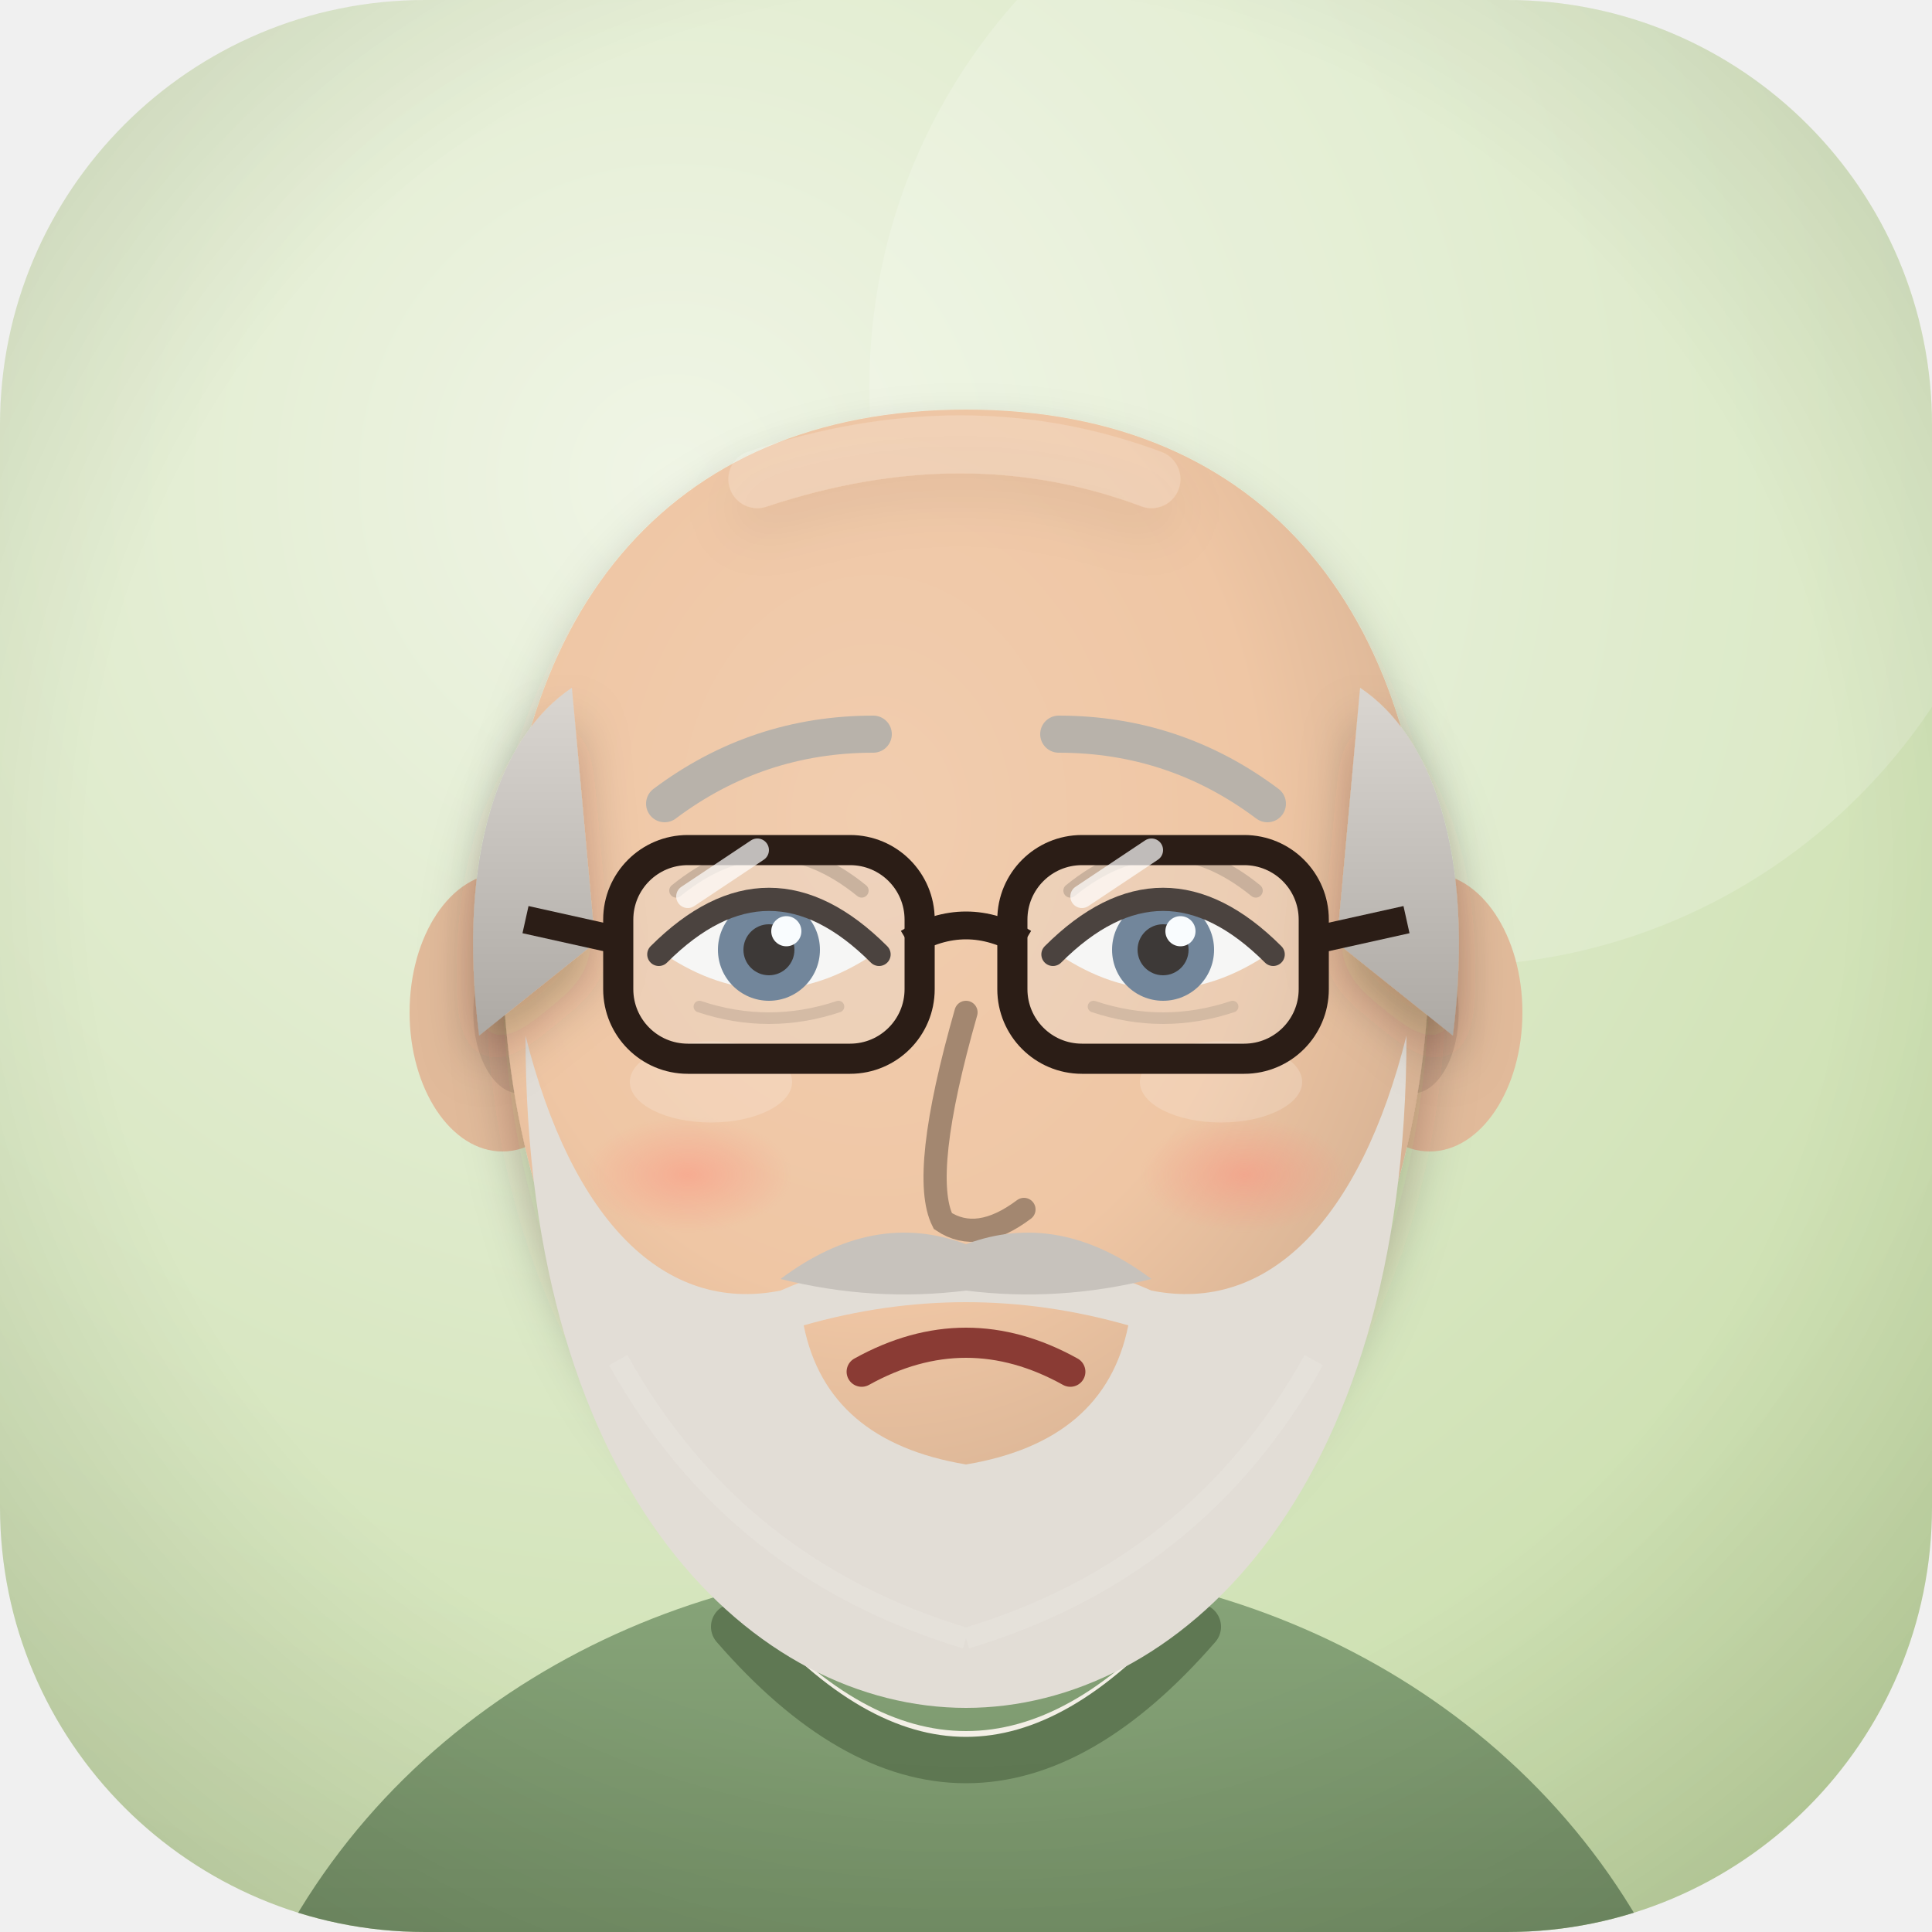
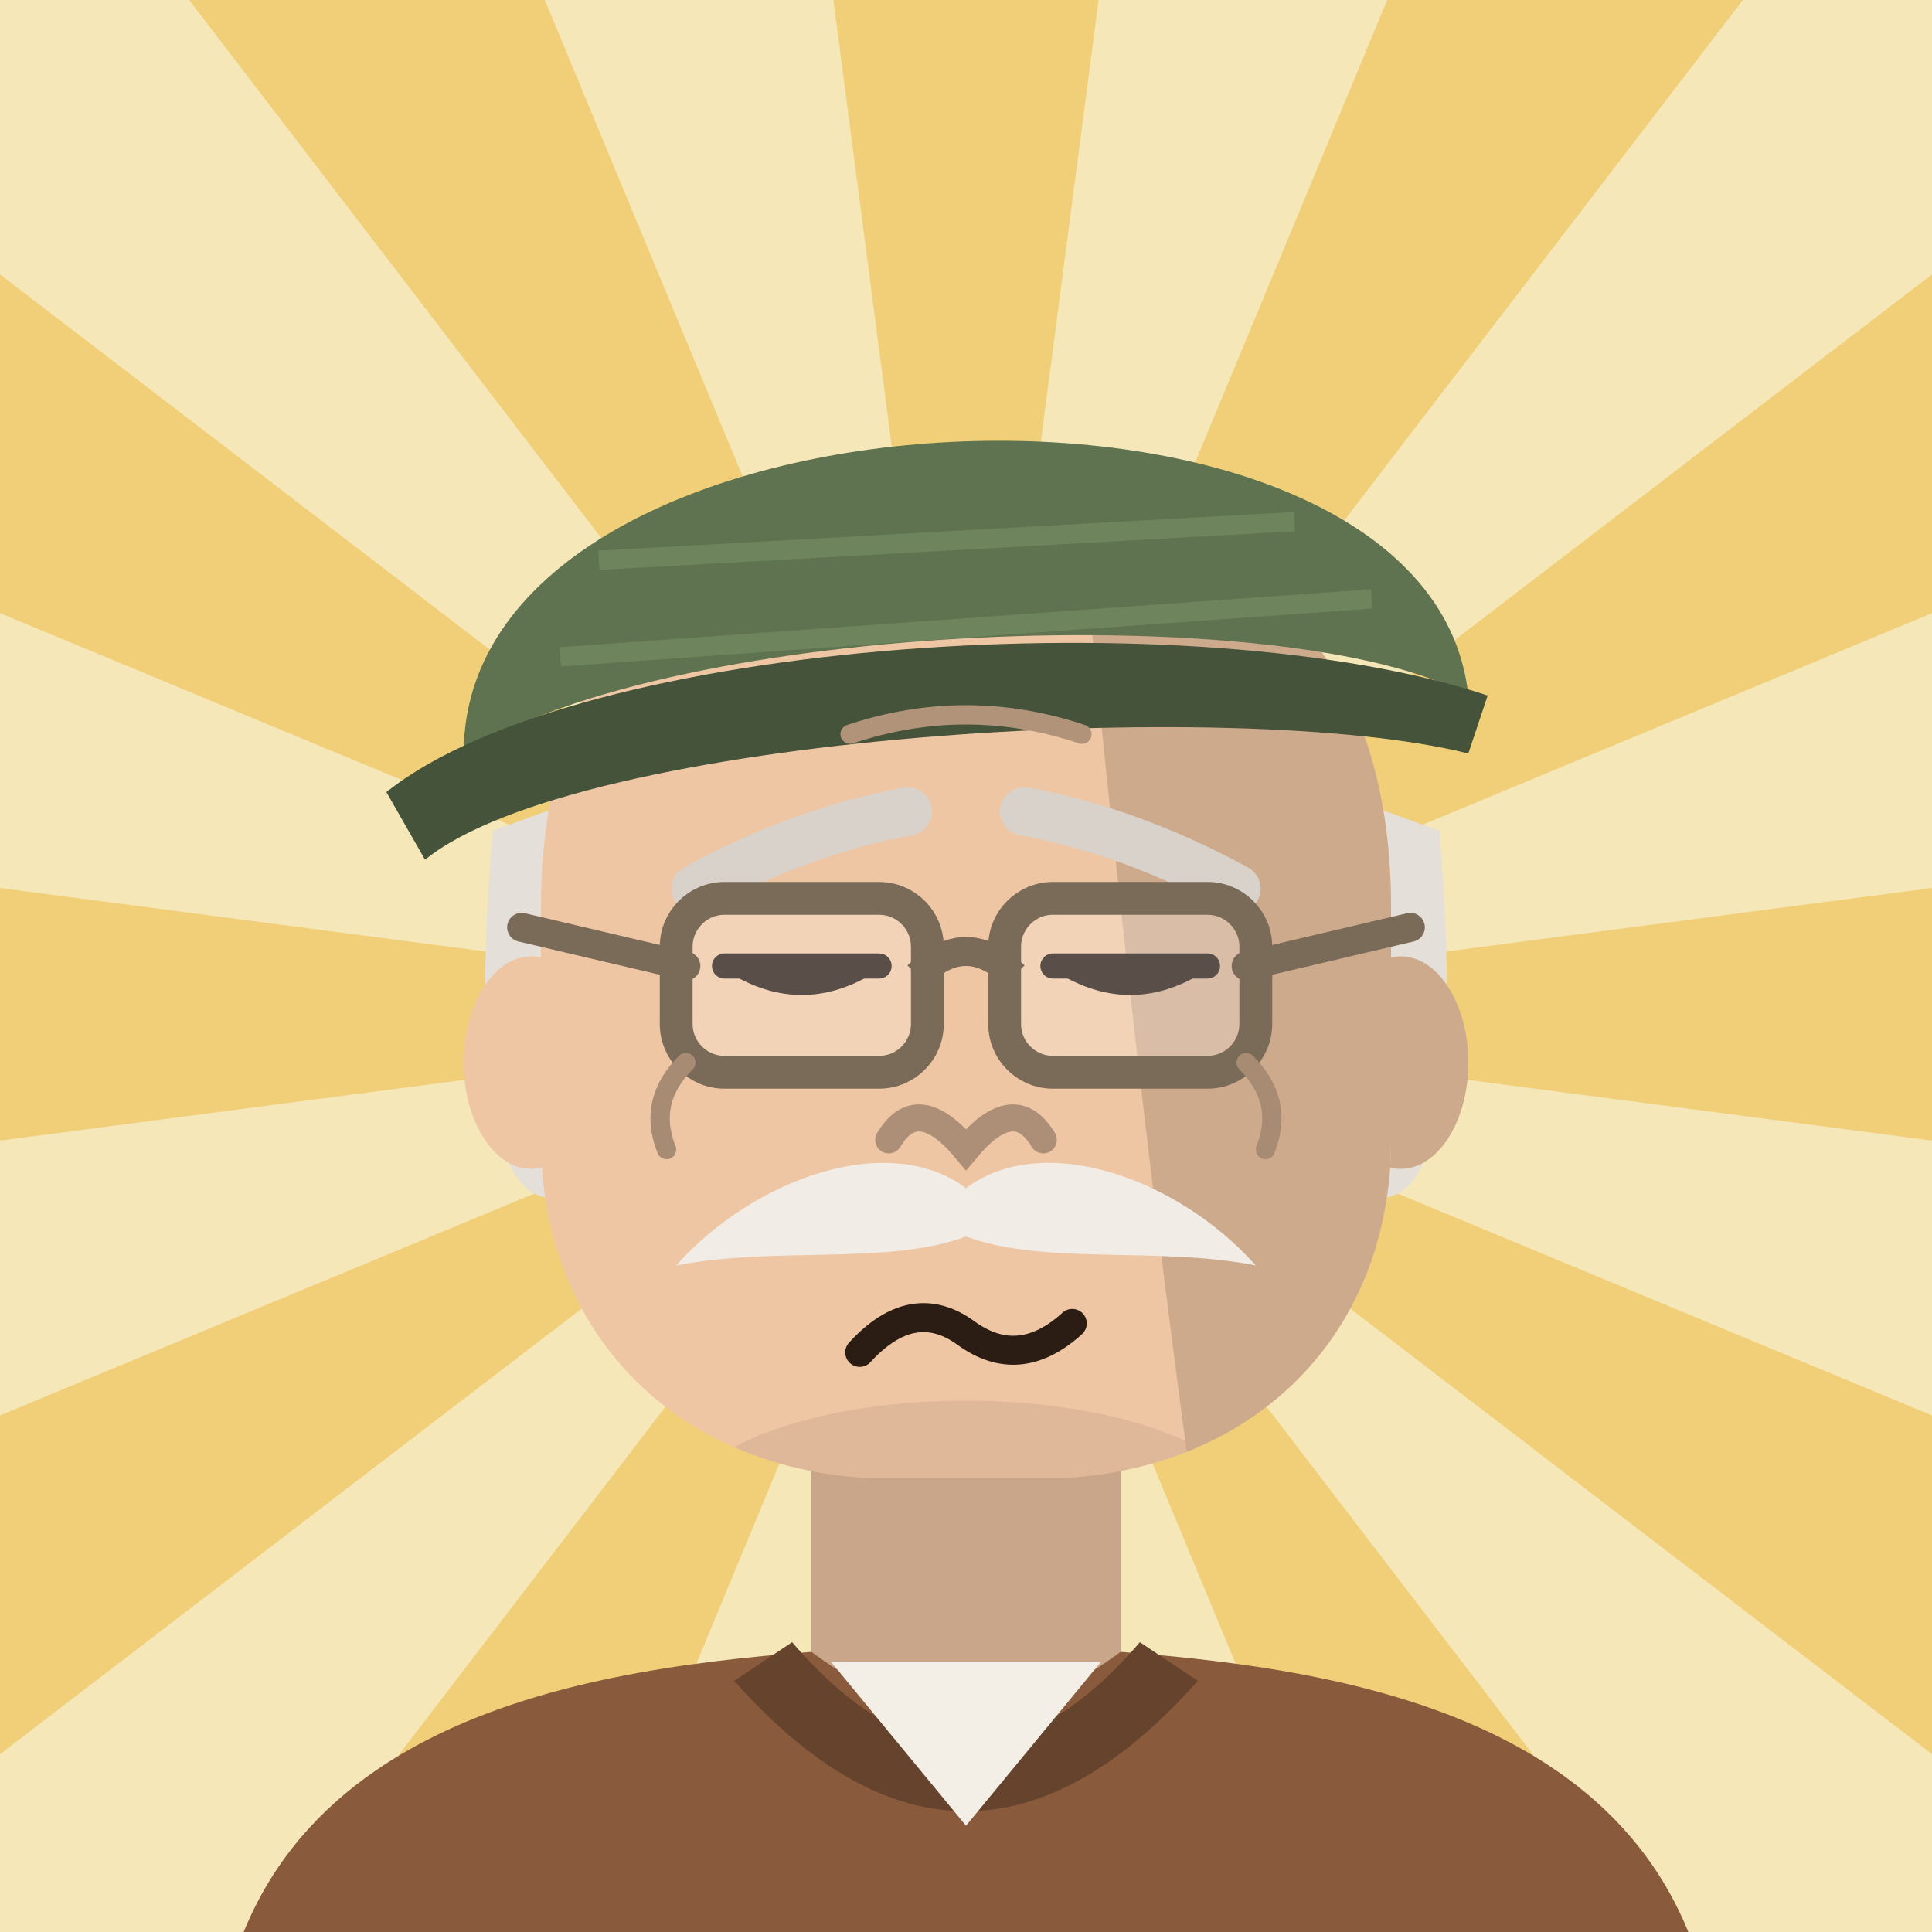
- <svg xmlns="http://www.w3.org/2000/svg" viewBox="0 0 200 200" width="200" height="200">
+ <svg xmlns="http://www.w3.org/2000/svg" viewBox="0 0 200 200">
  <defs>
-     <radialGradient id="p8bg" cx="0.35" cy="0.25" r="0.9">
-       <stop offset="0" stop-color="#f0f5e6" stop-opacity="1" />
-       <stop offset="1" stop-color="#c6dca6" stop-opacity="1" />
-     </radialGradient>
-     <radialGradient id="p8sk" cx="0.4" cy="0.35" r="0.7">
-       <stop offset="0" stop-color="#f1cdaf" stop-opacity="1" />
-       <stop offset="0.6" stop-color="#efc6a4" stop-opacity="1" />
-       <stop offset="1" stop-color="#d2ae90" stop-opacity="1" />
-     </radialGradient>
-     <linearGradient id="p8nk" x1="0" y1="0" x2="0" y2="1">
-       <stop offset="0" stop-color="#c4a286" stop-opacity="1" />
-       <stop offset="1" stop-color="#e3bc9c" stop-opacity="1" />
-     </linearGradient>
-     <linearGradient id="p8hr" x1="0" y1="0" x2="0" y2="1">
-       <stop offset="0" stop-color="#dad6d1" stop-opacity="1" />
-       <stop offset="1" stop-color="#ada9a4" stop-opacity="1" />
-     </linearGradient>
-     <linearGradient id="p8cl" x1="0" y1="0" x2="0" y2="1">
-       <stop offset="0" stop-color="#87a479" stop-opacity="1" />
-       <stop offset="1" stop-color="#68835a" stop-opacity="1" />
-     </linearGradient>
-     <radialGradient id="p8bl" cx="0.5" cy="0.5" r="0.5">
-       <stop offset="0" stop-color="#ff8b7a" stop-opacity="0.45" />
-       <stop offset="1" stop-color="#ff8b7a" stop-opacity="0" />
-     </radialGradient>
-     <radialGradient id="p8vg" cx="0.5" cy="0.45" r="0.75">
-       <stop offset="0.6" stop-color="#000" stop-opacity="0" />
-       <stop offset="1" stop-color="#000" stop-opacity="0.16" />
-     </radialGradient>
-     <clipPath id="p8cp">
-       <rect width="200" height="200" rx="44" />
+     <clipPath id="c464537068">
+       <path d="M100 42 C130 42 144 58 144 84 L144 108 C144 128 130 142 110 143 L90 143 C70 142 56 128 56 108 L56 84 C56 58 70 42 100 42 Z" />
    </clipPath>
-     <filter id="p8rm" x="-20%" y="-20%" width="140%" height="140%">
-       <feDropShadow dx="0" dy="2.5" stdDeviation="2.2" flood-color="#2b1a10" flood-opacity="0.28" />
-     </filter>
+     <clipPath id="c464537068f">
+       <rect width="200" height="200" />
+     </clipPath>
  </defs>
-   <g clip-path="url(#p8cp)">
-     <rect width="200" height="200" fill="url(#p8bg)" />
-     <circle cx="150" cy="40" r="60" fill="#fff" opacity="0.18" />
-     <g transform="translate(100 112) scale(1.2) translate(-100 -104)">
-       <path d="M34 200 C38 170 60 152 84 147 L116 147 C140 152 162 170 166 200 Z" fill="url(#p8cl)" />
-       <path d="M82 150 Q100 170 118 150 Q112 162 100 164 Q88 162 82 150 Z" fill="#f3efe6" />
-       <path d="M80 151 Q100 174 120 151" stroke="#5f7853" stroke-width="4" fill="none" stroke-linecap="round" />
-       <path d="M86 130 L86 152 Q100 160 114 152 L114 130 Z" fill="url(#p8nk)" />
-       <path d="M86 140 Q100 150 114 140 L114 134 Q100 144 86 134 Z" fill="#b3957b" opacity="0.35" />
-       <ellipse cx="60" cy="98" rx="8" ry="12" fill="#e1ba9a" />
-       <ellipse cx="61.5" cy="98" rx="4" ry="7" fill="#bf9e83" opacity="0.6" />
-       <ellipse cx="140" cy="98" rx="8" ry="12" fill="#e1ba9a" />
-       <ellipse cx="138.5" cy="98" rx="4" ry="7" fill="#bf9e83" opacity="0.6" />
-       <path d="M100 46 C126 46 140 64 140 92 C140 122 124 146 100 146 C76 146 60 122 60 92 C60 64 74 46 100 46 Z" fill="url(#p8sk)" filter="url(#p8rm)" />
-       <path d="M66 118 C72 138 86 146 100 146 C114 146 128 138 134 118 C126 136 114 142 100 142 C86 142 74 136 66 118 Z" fill="#bf9e83" opacity="0.35" />
-       <ellipse cx="78" cy="104" rx="7" ry="3.5" fill="#fff" opacity="0.18" />
-       <ellipse cx="122" cy="104" rx="7" ry="3.5" fill="#fff" opacity="0.18" />
-       <ellipse cx="76" cy="112" rx="9" ry="5" fill="url(#p8bl)" />
-       <ellipse cx="124" cy="112" rx="9" ry="5" fill="url(#p8bl)" />
-       <path d="M74 80 Q82 74 92 74" stroke="#b8b2aa" stroke-width="3.2" fill="none" stroke-linecap="round" />
-       <path d="M126 80 Q118 74 108 74" stroke="#b8b2aa" stroke-width="3.2" fill="none" stroke-linecap="round" />
-       <path d="M74 93 Q83 84 92 93 Q83 99 74 93 Z" fill="#fbf8f4" />
-       <circle cx="83" cy="92.6" r="4.4" fill="#5a6f86" />
-       <circle cx="83" cy="92.6" r="2.2" fill="#1a110c" />
-       <circle cx="84.5" cy="91" r="1.3" fill="#fff" />
-       <path d="M73.5 93 Q83 83.5 92.5 93" stroke="#2b1d16" stroke-width="2" fill="none" stroke-linecap="round" />
-       <path d="M75 87.5 Q83 81 91 87.5" stroke="#a78b73" stroke-width="1.2" fill="none" opacity="0.6" stroke-linecap="round" />
-       <path d="M77 97.5 Q83 99.5 89 97.5" stroke="#b3957b" stroke-width="1" fill="none" opacity="0.5" stroke-linecap="round" />
-       <path d="M108 93 Q117 84 126 93 Q117 99 108 93 Z" fill="#fbf8f4" />
-       <circle cx="117" cy="92.6" r="4.4" fill="#5a6f86" />
-       <circle cx="117" cy="92.6" r="2.2" fill="#1a110c" />
-       <circle cx="118.5" cy="91" r="1.3" fill="#fff" />
-       <path d="M107.5 93 Q117 83.5 126.5 93" stroke="#2b1d16" stroke-width="2" fill="none" stroke-linecap="round" />
-       <path d="M109 87.5 Q117 81 125 87.5" stroke="#a78b73" stroke-width="1.2" fill="none" opacity="0.6" stroke-linecap="round" />
-       <path d="M111 97.5 Q117 99.5 123 97.5" stroke="#b3957b" stroke-width="1" fill="none" opacity="0.5" stroke-linecap="round" />
-       <path d="M100 98 Q96 112 98 116 Q101 118 105 115" stroke="#a38770" stroke-width="2" fill="none" stroke-linecap="round" />
-       <path d="M62 100 C62 140 82 158 100 158 C118 158 138 140 138 100 C134 116 126 124 116 122 Q100 115 84 122 C74 124 66 116 62 100 Z M86 125 Q100 121 114 125 Q112 135 100 137 Q88 135 86 125 Z" fill="#e2ddd6" fill-rule="evenodd" />
-       <path d="M84 121 Q92 115 100 118 Q108 115 116 121 Q108 123 100 122 Q92 123 84 121 Z" fill="#c7c2bc" />
-       <path d="M70 128 Q80 146 100 152 M130 128 Q120 146 100 152" stroke="#e9e6e0" stroke-width="1.8" fill="none" opacity="0.45" />
-       <path d="M91 129 Q100 124 109 129" stroke="#8a3b34" stroke-width="2.6" fill="none" stroke-linecap="round" />
-       <g filter="url(#p8rm)">
-         <path d="M58 100 C56 84 60 74 66 70 L68 92 Z" fill="url(#p8hr)" />
-         <path d="M142 100 C144 84 140 74 134 70 L132 92 Z" fill="url(#p8hr)" />
-         <path d="M82 52 Q100 46 116 52" stroke="#fff" stroke-width="5" fill="none" opacity="0.18" stroke-linecap="round" />
+   <g clip-path="url(#c464537068f)">
+     <rect width="200" height="200" fill="#f6e7b8" />
+     <g fill="#f0cf78">
+       <path d="M100 105 L278.481 81.666 L278.481 128.334 Z" />
+       <path d="M100 105 L266.236 174.033 L242.902 214.449 Z" />
+       <path d="M100 105 L209.449 247.902 L169.033 271.236 Z" />
+       <path d="M100 105 L123.334 283.481 L76.666 283.481 Z" />
+       <path d="M100 105 L30.967 271.236 L-9.449 247.902 Z" />
+       <path d="M100 105 L-42.902 214.449 L-66.236 174.033 Z" />
+       <path d="M100 105 L-78.481 128.334 L-78.481 81.666 Z" />
+       <path d="M100 105 L-66.236 35.967 L-42.902 -4.449 Z" />
+       <path d="M100 105 L-9.449 -37.902 L30.967 -61.236 Z" />
+       <path d="M100 105 L76.666 -73.481 L123.334 -73.481 Z" />
+       <path d="M100 105 L169.033 -61.236 L209.449 -37.902 Z" />
+       <path d="M100 105 L242.902 -4.449 L266.236 35.967 Z" />
+     </g>
+     <g transform="translate(0 10)">
+       <path d="M84 127 L84 165 Q100 177 116 165 L116 127 Z" fill="#c9a68a" />
+       <path d="M22 208 C22 169 58 163 84 161 Q100 173 116 161 C142 163 178 169 178 208 Z" fill="#8a5a3c" />
+       <path d="M82 160 Q100 181 118 160 L124 164 Q100 191 76 164 Z" fill="#66432c" />
+       <path d="M86 162 L100 179 L114 162" fill="#f3efe6" />
+       <g transform="rotate(0 100 143)">
+         <path d="M51 76 C48 112 54 118 62 112 L62 72 Z" fill="#e4dfd8" />
+         <path d="M149 76 C152 112 146 118 138 112 L138 72 Z" fill="#e4dfd8" />
+         <ellipse cx="55" cy="100" rx="7" ry="11" fill="#efc6a4" />
+         <ellipse cx="145" cy="100" rx="7" ry="11" fill="#ceaa8d" />
+         <path d="M100 42 C130 42 144 58 144 84 L144 108 C144 128 130 142 110 143 L90 143 C70 142 56 128 56 108 L56 84 C56 58 70 42 100 42 Z" fill="#efc6a4" />
+         <g clip-path="url(#c464537068)">
+           <path d="M108 0 L200 0 L200 200 L132 200 Q118 120 108 0 Z" fill="#ceaa8d" />
+           <ellipse cx="100" cy="147" rx="30" ry="12" fill="#ceaa8d" opacity="0.5" />
+         </g>
+         <path d="M100 113 C92 107 78 112 70 121 C80 119 92 121 100 118 C108 121 120 119 130 121 C122 112 108 107 100 113 Z" fill="#f1ede6" />
+         <path d="M94 74 Q83 76 72 82" fill="none" stroke="#d8d2ca" stroke-width="5" stroke-linecap="round" />
+         <path d="M106 74 Q117 76 128 82" fill="none" stroke="#d8d2ca" stroke-width="5" stroke-linecap="round" />
+         <path d="M76 91 Q83 95 90 91" fill="#2b1c14" />
+         <path d="M75 90 L91 90" stroke="#2b1c14" stroke-width="2.6" stroke-linecap="round" />
+         <path d="M110 91 Q117 95 124 91" fill="#2b1c14" />
+         <path d="M109 90 L125 90" stroke="#2b1c14" stroke-width="2.6" stroke-linecap="round" />
+         <path d="M92 108 Q95 103 100 109 Q105 103 108 108" fill="none" stroke="#ac8f76" stroke-width="2.8" stroke-linecap="round" />
+         <path d="M89 130 Q94.5 124 100 128 Q105.5 132 111 127" fill="none" stroke="#2b1c14" stroke-width="3" stroke-linecap="round" />
+         <rect x="70" y="83" width="26" height="18" rx="5" fill="rgba(255,255,255,0.22)" stroke="#7a6a58" stroke-width="3.4" />
+         <rect x="104" y="83" width="26" height="18" rx="5" fill="rgba(255,255,255,0.22)" stroke="#7a6a58" stroke-width="3.4" />
+         <path d="M95 91 Q100 86 105 91" fill="none" stroke="#7a6a58" stroke-width="3" />
+         <path d="M71 90 L54 86 M129 90 L146 86" stroke="#7a6a58" stroke-width="3" stroke-linecap="round" />
+         <path d="M48 68 C48 28 148 24 152 62 C134 52 70 54 48 68 Z" fill="#5f7350" />
+         <path d="M40 72 C60 56 124 52 154 62 L152 68 C128 62 60 66 44 79 Z" fill="#44533a" />
+         <path d="M62 48 L134 44 M58 58 L142 52" stroke="#779064" stroke-width="2" opacity="0.6" />
+         <path d="M71 100 q-4 4 -2 9 M129 100 q4 4 2 9" fill="none" stroke="#a78b73" stroke-width="2" stroke-linecap="round" />
+         <path d="M88 66 q12 -4 24 0" fill="none" stroke="#b19379" stroke-width="2" stroke-linecap="round" />
      </g>
-       <rect x="70" y="84" width="26" height="18" rx="6" fill="#dfeffa" fill-opacity="0.18" stroke="#2b1d16" stroke-width="2.6" />
-       <rect x="104" y="84" width="26" height="18" rx="6" fill="#dfeffa" fill-opacity="0.18" stroke="#2b1d16" stroke-width="2.6" />
-       <path d="M95 92 Q100 89 105 92" stroke="#2b1d16" stroke-width="2.4" fill="none" />
-       <path d="M71 92 L62 90 M129 92 L138 90" stroke="#2b1d16" stroke-width="2.4" />
-       <path d="M76 88 L82 84 M110 88 L116 84" stroke="#fff" stroke-width="2" stroke-linecap="round" opacity="0.7" />
    </g>
-     <rect width="200" height="200" fill="url(#p8vg)" />
  </g>
</svg>
